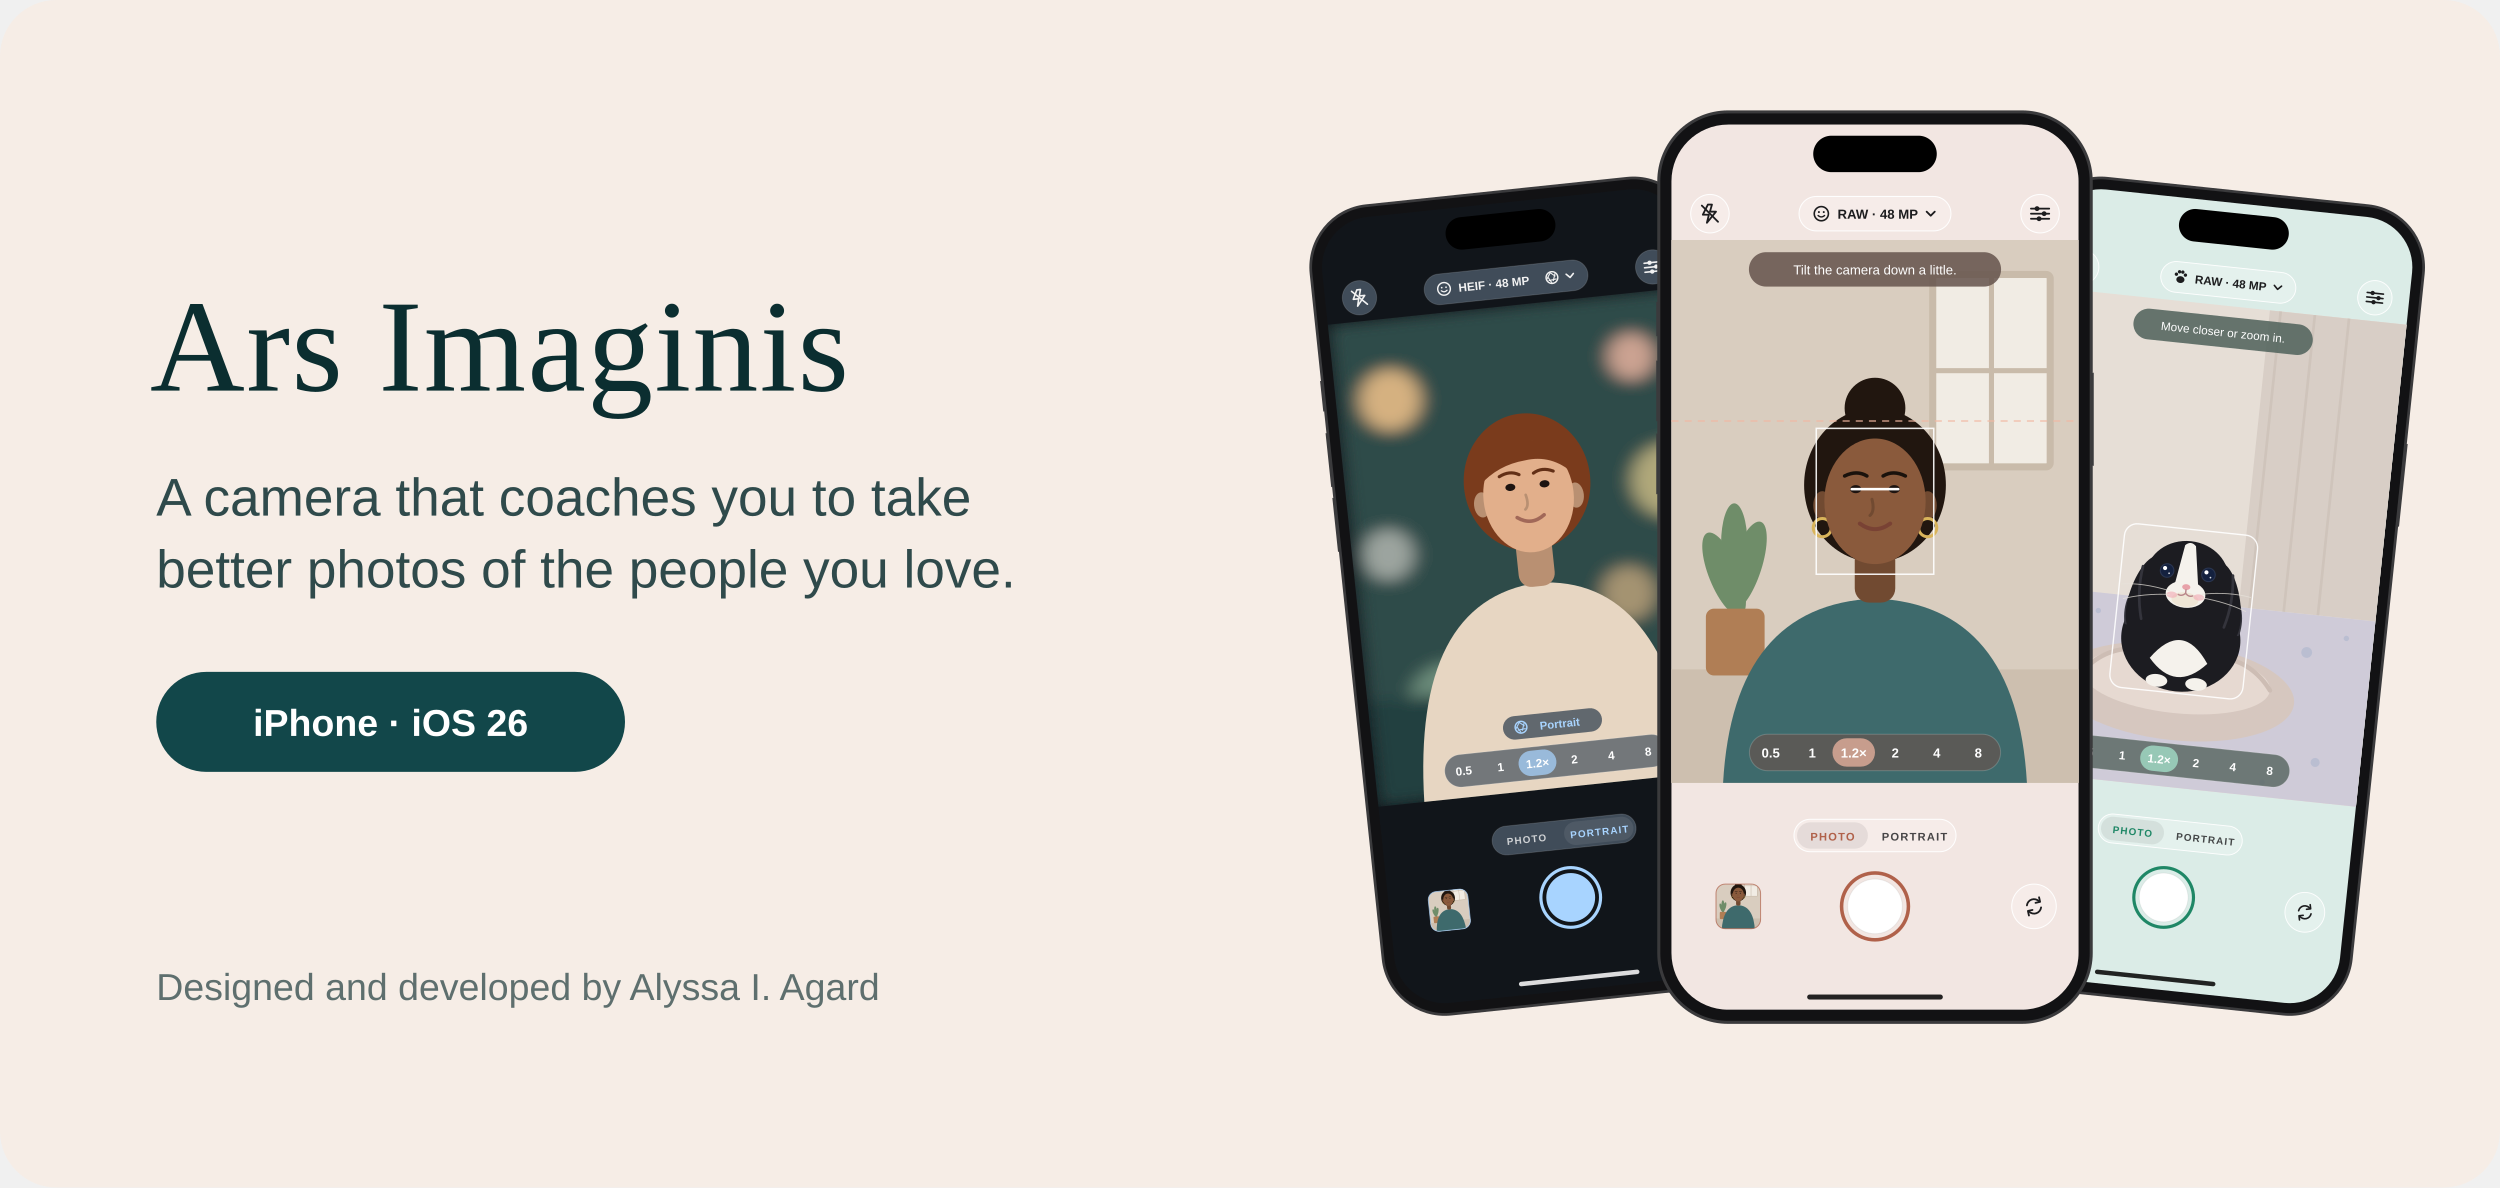
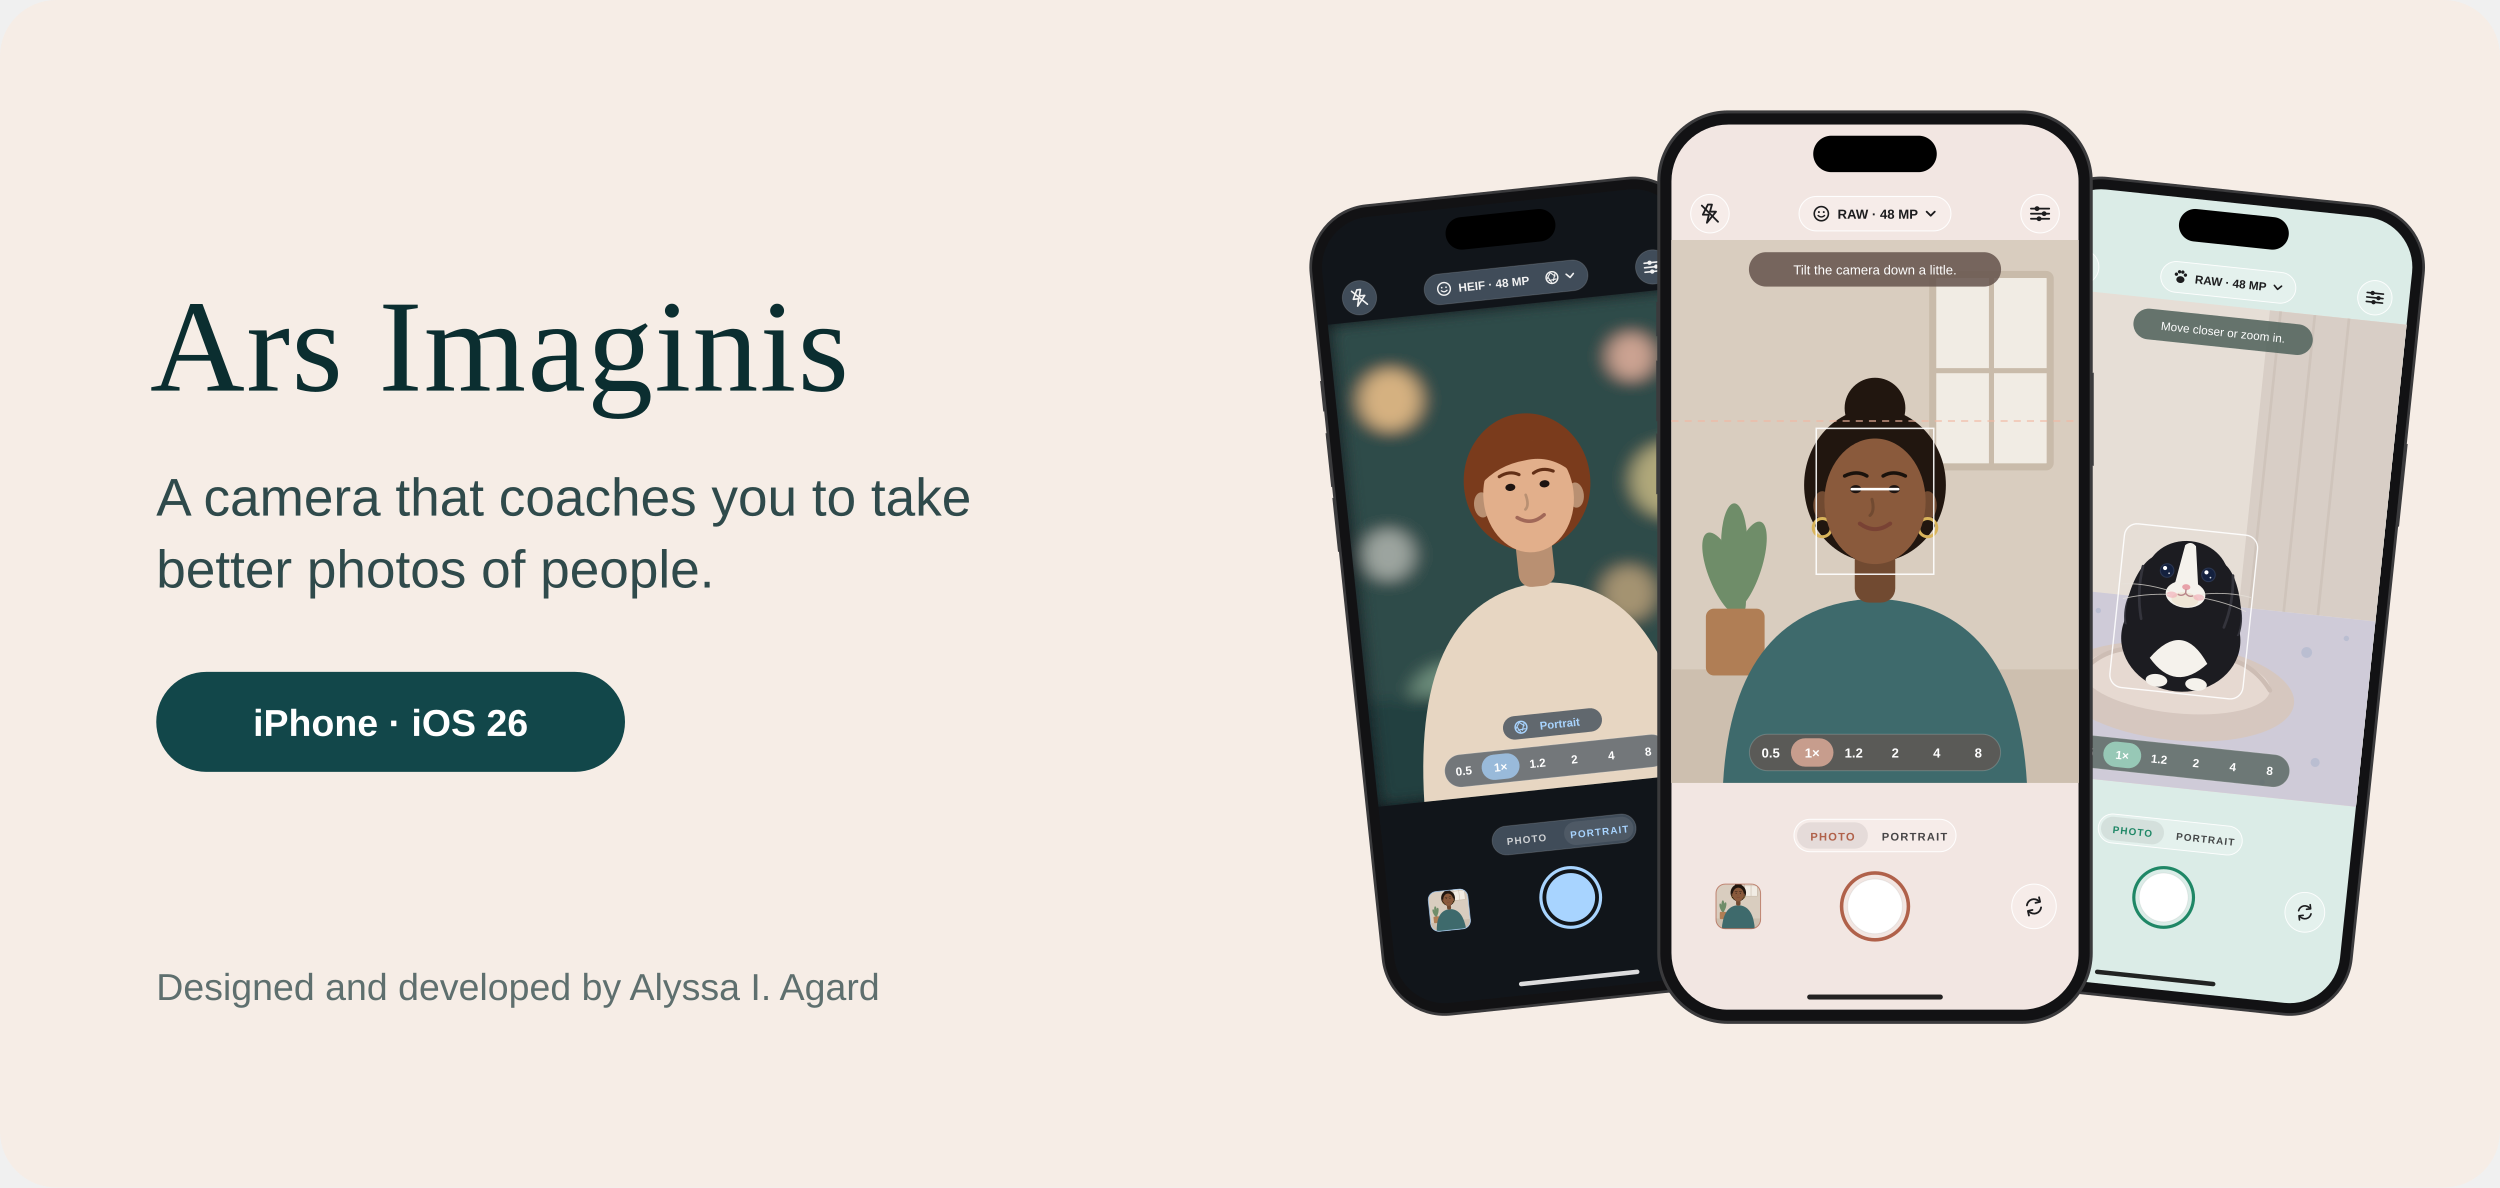
<svg xmlns="http://www.w3.org/2000/svg" viewBox="0 0 1600 760" width="1600" height="760" role="img" aria-label="Ars Imaginis: an iPhone camera that coaches you to take better photos of people. Designed and developed by Alyssa I. Agard.">
  <rect width="1600" height="760" rx="36" fill="#F6EDE6" />
  <text x="96" y="250" font-family="Georgia, 'Times New Roman', serif" font-size="84" letter-spacing="1" word-spacing="5" fill="#0B2E30">Ars Imaginis</text>
  <text x="100" y="330" font-family="-apple-system, 'Helvetica Neue', Arial, sans-serif" font-size="34" fill="#2F4A4B">A camera that coaches you to take</text>
-   <text x="100" y="376" font-family="-apple-system, 'Helvetica Neue', Arial, sans-serif" font-size="34" fill="#2F4A4B">better photos of the people you love.</text>
+   <text x="100" y="376" font-family="-apple-system, 'Helvetica Neue', Arial, sans-serif" font-size="34" fill="#2F4A4B">better photos of people.</text>
  <rect x="100" y="430" width="300" height="64" rx="32" fill="#12474A" />
  <text x="250" y="471" text-anchor="middle" font-family="-apple-system, 'Helvetica Neue', Arial, sans-serif" font-size="24" font-weight="600" fill="#FFFFFF">iPhone · iOS 26</text>
  <text x="100" y="640" font-family="-apple-system, 'Helvetica Neue', Arial, sans-serif" font-size="24" fill="#5E6F6E">Designed and developed by Alyssa I. Agard</text>
  <g transform="translate(860 120) rotate(-6 125 261.5741)">
    <svg x="0" y="0" width="250" height="523.148" viewBox="0 0 432 904" role="presentation">
      <defs>
        <clipPath id="screen1">
          <rect x="15" y="15" width="402" height="874" rx="56" />
        </clipPath>
        <clipPath id="vf1">
          <rect x="0" y="114" width="402" height="536" />
        </clipPath>
        <clipPath id="th1">
          <rect x="44" y="750" width="44" height="44" rx="9" />
        </clipPath>
      </defs>
      <rect x="1" y="1" width="430" height="902" rx="70" fill="#3A3A3C" />
      <rect x="4" y="4" width="424" height="896" rx="67" fill="#121214" />
      <rect x="-1" y="190" width="3" height="34" rx="1.5" fill="#3A3A3C" />
      <rect x="-1" y="248" width="3" height="60" rx="1.5" fill="#3A3A3C" />
      <rect x="-1" y="320" width="3" height="60" rx="1.5" fill="#3A3A3C" />
      <rect x="430" y="260" width="3" height="92" rx="1.5" fill="#3A3A3C" />
      <g clip-path="url(#screen1)">
        <g transform="translate(15 15)">
          <rect width="402" height="874" fill="#11151a" />
          <g clip-path="url(#vf1)">
            <g transform="translate(0 114)">
              <defs>
                <filter id="blur1" x="-20%" y="-20%" width="140%" height="140%">
                  <feGaussianBlur stdDeviation="9" />
                </filter>
              </defs>
              <g filter="url(#blur1)">
                <rect width="402" height="536" fill="#2F4B4A" />
                <circle cx="60" cy="90" r="34" fill="#F2C38A" opacity=".85" />
                <circle cx="330" cy="70" r="26" fill="#F2B8A2" opacity=".8" />
                <circle cx="356" cy="210" r="40" fill="#E7D08F" opacity=".7" />
                <circle cx="40" cy="260" r="28" fill="#F6EDE6" opacity=".55" />
                <circle cx="300" cy="330" r="30" fill="#F2C38A" opacity=".6" />
                <circle cx="90" cy="430" r="44" fill="#86A88F" opacity=".7" />
                <rect x="0" y="420" width="402" height="116" fill="#24403F" />
              </g>
              <ellipse cx="201" cy="196" rx="70" ry="76" fill="#7A3B1C" />
              <path d="M51 536 Q61 314 201 308 Q341 314 351 536 Z" fill="#E7D6C2" />
              <rect x="181" y="256" width="40" height="56" rx="14" fill="#b99072" />
              <ellipse cx="149" cy="216" rx="9" ry="14" fill="#b99072" />
              <ellipse cx="253" cy="216" rx="9" ry="14" fill="#b99072" />
              <ellipse cx="201" cy="212" rx="50" ry="62" fill="#E2AF8B" />
              <path d="M149 194 Q171 138 209 150 Q245 156 253 192 Q231 168 201 172 Q171 174 149 194 Z" fill="#7A3B1C" />
              <path d="M171 187 q12 -6 22 0 M209 187 q10 -6 22 0" stroke="#622f16" stroke-width="3.5" fill="none" stroke-linecap="round" />
              <ellipse cx="182" cy="200" rx="5.5" ry="4" fill="#1D1411" />
              <ellipse cx="220" cy="200" rx="5.5" ry="4" fill="#1D1411" />
              <path d="M198 210 q3 12 -2 16" stroke="#b99072" stroke-width="3" fill="none" stroke-linecap="round" />
              <path d="M186 234 q15 11 30 0" stroke="#a16858" stroke-width="4" fill="none" stroke-linecap="round" />
            </g>
          </g>
          <rect x="146" y="566" width="110" height="26" rx="13" fill="#4a555f" fill-opacity=".85" />
          <g transform="translate(166 579)">
            <circle r="6.5" fill="none" stroke="#A8D4FF" stroke-width="1.6" />
            <path d="M-2 -6 L4 -1 M4 -4.5 L1 4 M5 2 L-4 3 M-0.5 6 L-4.5 -1 M-6 1.5 L-1 -6" stroke="#A8D4FF" stroke-width="1.2" />
          </g>
          <text x="209" y="584" font-family="-apple-system, BlinkMacSystemFont, 'SF Pro Text', 'Helvetica Neue', Arial, sans-serif" font-size="12.5" font-weight="600" fill="#A8D4FF" text-anchor="middle">Portrait</text>
          <rect x="77" y="602" width="248" height="36" rx="18" fill="#525c65" fill-opacity=".78" stroke="rgba(255,255,255,.18)" />
          <text x="98" y="625" font-family="-apple-system, BlinkMacSystemFont, 'SF Pro Text', 'Helvetica Neue', Arial, sans-serif" font-size="13" font-weight="600" fill="#FFFFFF" text-anchor="middle">0.5</text>
-           <text x="139" y="625" font-family="-apple-system, BlinkMacSystemFont, 'SF Pro Text', 'Helvetica Neue', Arial, sans-serif" font-size="13" font-weight="600" fill="#FFFFFF" text-anchor="middle">1</text>
-           <rect x="159" y="606" width="42" height="28" rx="14" fill="#A8D4FF" fill-opacity=".72" />
-           <text x="180" y="625" font-family="-apple-system, BlinkMacSystemFont, 'SF Pro Text', 'Helvetica Neue', Arial, sans-serif" font-size="13" font-weight="600" fill="#FFFFFF" text-anchor="middle">1.2×</text>
+           <rect x="118" y="606" width="42" height="28" rx="14" fill="#A8D4FF" fill-opacity=".72" />
+           <text x="139" y="625" font-family="-apple-system, BlinkMacSystemFont, 'SF Pro Text', 'Helvetica Neue', Arial, sans-serif" font-size="13" font-weight="600" fill="#FFFFFF" text-anchor="middle">1×</text>
+           <text x="180" y="625" font-family="-apple-system, BlinkMacSystemFont, 'SF Pro Text', 'Helvetica Neue', Arial, sans-serif" font-size="13" font-weight="600" fill="#FFFFFF" text-anchor="middle">1.2</text>
          <text x="221" y="625" font-family="-apple-system, BlinkMacSystemFont, 'SF Pro Text', 'Helvetica Neue', Arial, sans-serif" font-size="13" font-weight="600" fill="#FFFFFF" text-anchor="middle">2</text>
          <text x="262" y="625" font-family="-apple-system, BlinkMacSystemFont, 'SF Pro Text', 'Helvetica Neue', Arial, sans-serif" font-size="13" font-weight="600" fill="#FFFFFF" text-anchor="middle">4</text>
          <text x="303" y="625" font-family="-apple-system, BlinkMacSystemFont, 'SF Pro Text', 'Helvetica Neue', Arial, sans-serif" font-size="13" font-weight="600" fill="#FFFFFF" text-anchor="middle">8</text>
          <circle cx="38" cy="88" r="19" fill="#404c59" stroke="rgba(255,255,255,.14)" />
          <g transform="translate(38 88)">
            <path d="M-2 -9 L-7 1 H-1 L-3 9 L6 -2 H0 L2 -9 Z" fill="none" stroke="#F2F2F2" stroke-width="1.8" stroke-linejoin="round" />
            <path d="M-8 -8 L8 8" stroke="#F2F2F2" stroke-width="1.8" stroke-linecap="round" />
          </g>
          <rect x="110" y="71" width="182" height="34" rx="17" fill="#404c59" stroke="rgba(255,255,255,.14)" />
          <g transform="translate(132 88)">
            <circle r="7" fill="none" stroke="#F2F2F2" stroke-width="1.6" />
            <circle cx="-2.4" cy="-1.6" r="1" fill="#F2F2F2" />
            <circle cx="2.4" cy="-1.6" r="1" fill="#F2F2F2" />
            <path d="M-3.2 1.8 Q0 4.6 3.2 1.8" fill="none" stroke="#F2F2F2" stroke-width="1.4" stroke-linecap="round" />
          </g>
          <text x="148" y="93" font-family="-apple-system, BlinkMacSystemFont, 'SF Pro Text', 'Helvetica Neue', Arial, sans-serif" font-size="13" font-weight="600" fill="#F2F2F2" text-anchor="start">HEIF · 48 MP</text>
          <g transform="translate(252 88)">
            <circle r="6.5" fill="none" stroke="#F2F2F2" stroke-width="1.6" />
            <path d="M-2 -6 L4 -1 M4 -4.5 L1 4 M5 2 L-4 3 M-0.5 6 L-4.5 -1 M-6 1.5 L-1 -6" stroke="#F2F2F2" stroke-width="1.2" />
          </g>
          <path d="M268 86 l4 4 l4 -4" fill="none" stroke="#F2F2F2" stroke-width="1.8" stroke-linecap="round" stroke-linejoin="round" />
          <circle cx="364" cy="88" r="19" fill="#404c59" stroke="rgba(255,255,255,.14)" />
          <g transform="translate(364 88)">
            <path d="M-9 -5 H9 M-9 0 H9 M-9 5 H9" stroke="#F2F2F2" stroke-width="1.8" stroke-linecap="round" />
            <circle cx="-3" cy="-5" r="2.4" fill="#F2F2F2" />
            <circle cx="4" cy="0" r="2.4" fill="#F2F2F2" />
            <circle cx="-1" cy="5" r="2.4" fill="#F2F2F2" />
          </g>
          <rect x="121" y="686" width="160" height="32" rx="16" fill="#404c59" stroke="rgba(255,255,255,.14)" />
          <rect x="201" y="689" width="77" height="26" rx="13" fill="#F2F2F2" fill-opacity=".08" />
          <text x="159" y="707" font-family="-apple-system, BlinkMacSystemFont, 'SF Pro Text', 'Helvetica Neue', Arial, sans-serif" font-size="11" font-weight="600" fill="#F2F2F2" text-anchor="middle" letter-spacing="1.2" fill-opacity=".8">PHOTO</text>
          <text x="240" y="707" font-family="-apple-system, BlinkMacSystemFont, 'SF Pro Text', 'Helvetica Neue', Arial, sans-serif" font-size="11" font-weight="600" fill="#A8D4FF" text-anchor="middle" letter-spacing="1.2" fill-opacity="1">PORTRAIT</text>
          <circle cx="201" cy="733" r="4" fill="#A8D4FF" opacity="0" />
          <circle cx="201" cy="772" r="33" fill="none" stroke="#A8D4FF" stroke-width="3.5" />
          <circle cx="201" cy="772" r="27" fill="#A8D4FF" />
          <g clip-path="url(#th1)">
            <g transform="translate(44 750) scale(0.1095)">
              <g transform="translate(0 -114)">
                <rect width="402" height="536" fill="#D9CDBF" />
                <rect x="258" y="34" width="116" height="190" rx="4" fill="#F1ECE4" stroke="#C9BBAA" stroke-width="7" />
                <path d="M316 34V224M258 129H374" stroke="#C9BBAA" stroke-width="5" />
                <rect x="0" y="424" width="402" height="112" fill="#CDBFAF" />
                <g fill="#6F8D69">
                  <ellipse cx="52" cy="330" rx="15" ry="44" transform="rotate(-22 52 330)" />
                  <ellipse cx="74" cy="322" rx="15" ry="46" transform="rotate(18 74 322)" />
                  <ellipse cx="62" cy="300" rx="13" ry="40" />
                </g>
                <rect x="34" y="364" width="58" height="66" rx="8" fill="#B07E55" />
                <ellipse cx="201" cy="192" rx="70" ry="76" fill="#21160F" />
                <circle cx="201" cy="116" r="30" fill="#21160F" />
                <path d="M51 536 Q61 310 201 304 Q341 310 351 536 Z" fill="#3E6A6C" />
                <rect x="181" y="252" width="40" height="56" rx="14" fill="#714a31" />
                <ellipse cx="149" cy="212" rx="9" ry="14" fill="#714a31" />
                <ellipse cx="253" cy="212" rx="9" ry="14" fill="#714a31" />
                <circle cx="149" cy="234" r="9" fill="none" stroke="#D9B45A" stroke-width="3" />
                <circle cx="253" cy="234" r="9" fill="none" stroke="#D9B45A" stroke-width="3" />
                <ellipse cx="201" cy="208" rx="50" ry="62" fill="#8A5A3C" />
                <path d="M171 183 q12 -6 22 0 M209 183 q10 -6 22 0" stroke="#1a120c" stroke-width="3.5" fill="none" stroke-linecap="round" />
                <ellipse cx="182" cy="196" rx="5.5" ry="4" fill="#1D1411" />
                <ellipse cx="220" cy="196" rx="5.5" ry="4" fill="#1D1411" />
                <path d="M198 206 q3 12 -2 16" stroke="#714a31" stroke-width="3" fill="none" stroke-linecap="round" />
                <path d="M186 230 q15 11 30 0" stroke="#794234" stroke-width="4" fill="none" stroke-linecap="round" />
              </g>
            </g>
          </g>
          <rect x="44" y="750" width="44" height="44" rx="9" fill="none" stroke="#A8D4FF" stroke-opacity=".7" />
          <circle cx="358" cy="772" r="22" fill="#404c59" stroke="rgba(255,255,255,.14)" />
          <g transform="translate(358 772)">
            <path d="M-7 -1 A7 7 0 0 1 5 -5" fill="none" stroke="#F2F2F2" stroke-width="1.8" stroke-linecap="round" />
            <path d="M5 -9 L6 -4.5 L1.5 -3.5" fill="none" stroke="#F2F2F2" stroke-width="1.8" stroke-linecap="round" stroke-linejoin="round" />
            <path d="M7 1 A7 7 0 0 1 -5 5" fill="none" stroke="#F2F2F2" stroke-width="1.8" stroke-linecap="round" />
            <path d="M-5 9 L-6 4.5 L-1.5 3.5" fill="none" stroke="#F2F2F2" stroke-width="1.8" stroke-linecap="round" stroke-linejoin="round" />
          </g>
          <rect x="140" y="11" width="122" height="36" rx="18" fill="#000000" />
          <rect x="134" y="859" width="134" height="5" rx="2.5" fill="#FFFFFF" fill-opacity=".85" />
        </g>
      </g>
    </svg>
  </g>
  <g transform="translate(1280 120) rotate(6 125 261.5741)">
    <svg x="0" y="0" width="250" height="523.148" viewBox="0 0 432 904" role="presentation">
      <defs>
        <clipPath id="screen3">
          <rect x="15" y="15" width="402" height="874" rx="56" />
        </clipPath>
        <clipPath id="vf3">
          <rect x="0" y="114" width="402" height="536" />
        </clipPath>
        <clipPath id="th3">
          <rect x="44" y="750" width="44" height="44" rx="9" />
        </clipPath>
      </defs>
      <rect x="1" y="1" width="430" height="902" rx="70" fill="#3A3A3C" />
      <rect x="4" y="4" width="424" height="896" rx="67" fill="#121214" />
      <rect x="-1" y="190" width="3" height="34" rx="1.5" fill="#3A3A3C" />
      <rect x="-1" y="248" width="3" height="60" rx="1.5" fill="#3A3A3C" />
      <rect x="-1" y="320" width="3" height="60" rx="1.5" fill="#3A3A3C" />
      <rect x="430" y="260" width="3" height="92" rx="1.5" fill="#3A3A3C" />
      <g clip-path="url(#screen3)">
        <g transform="translate(15 15)">
          <rect width="402" height="874" fill="#dbece7" />
          <g clip-path="url(#vf3)">
            <g transform="translate(0 114)">
              <rect width="402" height="536" fill="#E6DED6" />
              <rect x="250" y="0" width="152" height="330" fill="#D8CEC6" />
              <path d="M262 0V330M300 0V330M338 0V330" stroke="#CFC4BB" stroke-width="3" />
              <rect x="0" y="330" width="402" height="206" fill="#CFCBD8" />
              <g fill="#A9B3CC" opacity=".55">
                <circle cx="40" cy="360" r="5" />
                <circle cx="96" cy="350" r="3" />
                <circle cx="330" cy="372" r="6" />
                <circle cx="372" cy="352" r="3" />
                <circle cx="60" cy="500" r="6" />
                <circle cx="352" cy="492" r="5" />
                <circle cx="296" cy="520" r="3" />
              </g>
              <ellipse cx="190" cy="430" rx="132" ry="54" fill="#D6C7BF" />
              <ellipse cx="190" cy="418" rx="104" ry="36" fill="#E6D9D1" />
              <path d="M86 418 q20 -26 50 -30 M294 418 q-20 -26 -50 -30" stroke="#CDBDB4" stroke-width="5" fill="none" stroke-linecap="round" />
              <ellipse cx="190" cy="372" rx="66" ry="58" fill="#1C1C21" />
              <path d="M128 360 q-6 -30 16 -50 M252 360 q6 -30 -16 -50" stroke="#34343C" stroke-width="4" fill="none" stroke-linecap="round" />
              <path d="M158 396 Q190 350 222 396 Q206 414 190 414 Q174 414 158 396 Z" fill="#F5F2EC" />
              <ellipse cx="168" cy="420" rx="12" ry="7" fill="#F5F2EC" />
              <ellipse cx="212" cy="420" rx="12" ry="7" fill="#F5F2EC" />
              <ellipse cx="190" cy="304" rx="46" ry="41" fill="#1C1C21" />
              <ellipse cx="146" cy="326" rx="17" ry="44" fill="#1C1C21" transform="rotate(14 146 326)" />
              <ellipse cx="234" cy="326" rx="17" ry="44" fill="#1C1C21" transform="rotate(-14 234 326)" />
              <path d="M140 296 q-4 30 4 58 M240 296 q4 30 -4 58" stroke="#34343C" stroke-width="3" fill="none" stroke-linecap="round" />
              <path d="M184 268 Q190 262 196 268 L203 312 Q190 322 177 312 Z" fill="#F5F2EC" />
              <ellipse cx="190" cy="322" rx="22" ry="15" fill="#F5F2EC" />
              <ellipse cx="190" cy="328" rx="15" ry="8" fill="#EFE6D6" />
              <ellipse cx="175" cy="324" rx="6" ry="3.5" fill="#F2A9B4" opacity=".6" />
              <ellipse cx="205" cy="324" rx="6" ry="3.5" fill="#F2A9B4" opacity=".6" />
              <ellipse cx="190" cy="314" rx="4.5" ry="3.2" fill="#E8A2A9" />
              <path d="M190 317 v4 m0 0 q-4 4 -8 2 m8 -2 q4 4 8 2" stroke="#B9868A" stroke-width="1.6" fill="none" stroke-linecap="round" />
              <circle cx="167" cy="298" r="7.5" fill="#14213F" stroke="#2A3550" stroke-width="1.2" />
              <circle cx="213" cy="298" r="7.5" fill="#14213F" stroke="#2A3550" stroke-width="1.2" />
              <circle cx="164.5" cy="295.5" r="2.3" fill="#FFFFFF" />
              <circle cx="210.5" cy="295.5" r="2.3" fill="#FFFFFF" />
              <circle cx="169.5" cy="300.8" r="1" fill="#FFFFFF" opacity=".85" />
              <circle cx="215.5" cy="300.8" r="1" fill="#FFFFFF" opacity=".85" />
              <g stroke="#E6E2DA" stroke-width="1" stroke-linecap="round" opacity=".75" fill="none">
                <path d="M172 320 q-30 -6 -54 -2" />
                <path d="M172 324 q-28 2 -50 10" />
                <path d="M208 320 q30 -6 54 -2" />
                <path d="M208 324 q28 2 50 10" />
              </g>
              <rect x="116" y="250" width="148" height="182" rx="14" fill="none" stroke="#FFFFFF" stroke-opacity=".9" stroke-width="1.5" />
              <rect x="101.35" y="12" width="199.3" height="34" rx="17" fill="#50635c" fill-opacity=".86" />
              <text x="201" y="34" font-family="-apple-system, BlinkMacSystemFont, 'SF Pro Text', 'Helvetica Neue', Arial, sans-serif" font-size="13" font-weight="500" fill="#FFFFFF" text-anchor="middle">Move closer or zoom in.</text>
            </g>
          </g>
          <rect x="77" y="602" width="248" height="36" rx="18" fill="#52605b" fill-opacity=".78" stroke="rgba(255,255,255,.18)" />
          <text x="98" y="625" font-family="-apple-system, BlinkMacSystemFont, 'SF Pro Text', 'Helvetica Neue', Arial, sans-serif" font-size="13" font-weight="600" fill="#FFFFFF" text-anchor="middle">0.5</text>
-           <text x="139" y="625" font-family="-apple-system, BlinkMacSystemFont, 'SF Pro Text', 'Helvetica Neue', Arial, sans-serif" font-size="13" font-weight="600" fill="#FFFFFF" text-anchor="middle">1</text>
-           <rect x="159" y="606" width="42" height="28" rx="14" fill="#A8E8CF" fill-opacity=".72" />
-           <text x="180" y="625" font-family="-apple-system, BlinkMacSystemFont, 'SF Pro Text', 'Helvetica Neue', Arial, sans-serif" font-size="13" font-weight="600" fill="#FFFFFF" text-anchor="middle">1.2×</text>
+           <rect x="118" y="606" width="42" height="28" rx="14" fill="#A8E8CF" fill-opacity=".72" />
+           <text x="139" y="625" font-family="-apple-system, BlinkMacSystemFont, 'SF Pro Text', 'Helvetica Neue', Arial, sans-serif" font-size="13" font-weight="600" fill="#FFFFFF" text-anchor="middle">1×</text>
+           <text x="180" y="625" font-family="-apple-system, BlinkMacSystemFont, 'SF Pro Text', 'Helvetica Neue', Arial, sans-serif" font-size="13" font-weight="600" fill="#FFFFFF" text-anchor="middle">1.2</text>
          <text x="221" y="625" font-family="-apple-system, BlinkMacSystemFont, 'SF Pro Text', 'Helvetica Neue', Arial, sans-serif" font-size="13" font-weight="600" fill="#FFFFFF" text-anchor="middle">2</text>
          <text x="262" y="625" font-family="-apple-system, BlinkMacSystemFont, 'SF Pro Text', 'Helvetica Neue', Arial, sans-serif" font-size="13" font-weight="600" fill="#FFFFFF" text-anchor="middle">4</text>
          <text x="303" y="625" font-family="-apple-system, BlinkMacSystemFont, 'SF Pro Text', 'Helvetica Neue', Arial, sans-serif" font-size="13" font-weight="600" fill="#FFFFFF" text-anchor="middle">8</text>
          <circle cx="38" cy="88" r="19" fill="#e4f1ed" stroke="rgba(255,255,255,.95)" />
          <g transform="translate(38 88)">
            <path d="M-2 -9 L-7 1 H-1 L-3 9 L6 -2 H0 L2 -9 Z" fill="none" stroke="#1C1C1E" stroke-width="1.8" stroke-linejoin="round" />
            <path d="M-8 -8 L8 8" stroke="#1C1C1E" stroke-width="1.8" stroke-linecap="round" />
          </g>
          <rect x="126" y="71" width="150" height="34" rx="17" fill="#e4f1ed" stroke="rgba(255,255,255,.95)" />
          <g transform="translate(148 88)">
            <ellipse cy="2.5" rx="4.5" ry="3.8" fill="#1C1C1E" />
            <circle cx="-5" cy="-3" r="1.9" fill="#1C1C1E" />
            <circle cx="-1.8" cy="-6" r="1.9" fill="#1C1C1E" />
            <circle cx="1.8" cy="-6" r="1.9" fill="#1C1C1E" />
            <circle cx="5" cy="-3" r="1.9" fill="#1C1C1E" />
          </g>
          <text x="164" y="93" font-family="-apple-system, BlinkMacSystemFont, 'SF Pro Text', 'Helvetica Neue', Arial, sans-serif" font-size="13" font-weight="600" fill="#1C1C1E" text-anchor="start">RAW · 48 MP</text>
          <path d="M252 86 l4 4 l4 -4" fill="none" stroke="#1C1C1E" stroke-width="1.8" stroke-linecap="round" stroke-linejoin="round" />
          <circle cx="364" cy="88" r="19" fill="#e4f1ed" stroke="rgba(255,255,255,.95)" />
          <g transform="translate(364 88)">
            <path d="M-9 -5 H9 M-9 0 H9 M-9 5 H9" stroke="#1C1C1E" stroke-width="1.8" stroke-linecap="round" />
            <circle cx="-3" cy="-5" r="2.4" fill="#1C1C1E" />
            <circle cx="4" cy="0" r="2.4" fill="#1C1C1E" />
            <circle cx="-1" cy="5" r="2.4" fill="#1C1C1E" />
          </g>
          <rect x="121" y="686" width="160" height="32" rx="16" fill="#e4f1ed" stroke="rgba(255,255,255,.95)" />
          <rect x="124" y="689" width="70" height="26" rx="13" fill="#1C1C1E" fill-opacity=".08" />
          <text x="159" y="707" font-family="-apple-system, BlinkMacSystemFont, 'SF Pro Text', 'Helvetica Neue', Arial, sans-serif" font-size="11" font-weight="600" fill="#1F8766" text-anchor="middle" letter-spacing="1.2" fill-opacity="1">PHOTO</text>
          <text x="240" y="707" font-family="-apple-system, BlinkMacSystemFont, 'SF Pro Text', 'Helvetica Neue', Arial, sans-serif" font-size="11" font-weight="600" fill="#1C1C1E" text-anchor="middle" letter-spacing="1.2" fill-opacity=".8">PORTRAIT</text>
          <circle cx="201" cy="733" r="4" fill="#1F8766" opacity="0" />
          <circle cx="201" cy="772" r="33" fill="none" stroke="#1F8766" stroke-width="3.5" />
          <circle cx="201" cy="772" r="27" fill="#FFFFFF" stroke="rgba(0,0,0,.06)" />
          <g clip-path="url(#th3)">
            <g transform="translate(44 750) scale(0.1095)">
              <g transform="translate(0 -114)">
                <rect width="402" height="536" fill="#E6DED6" />
                <rect x="250" y="0" width="152" height="330" fill="#D8CEC6" />
                <path d="M262 0V330M300 0V330M338 0V330" stroke="#CFC4BB" stroke-width="3" />
                <rect x="0" y="330" width="402" height="206" fill="#CFCBD8" />
                <g fill="#A9B3CC" opacity=".55">
                  <circle cx="40" cy="360" r="5" />
                  <circle cx="96" cy="350" r="3" />
                  <circle cx="330" cy="372" r="6" />
                  <circle cx="372" cy="352" r="3" />
                  <circle cx="60" cy="500" r="6" />
                  <circle cx="352" cy="492" r="5" />
                  <circle cx="296" cy="520" r="3" />
                </g>
                <ellipse cx="190" cy="430" rx="132" ry="54" fill="#D6C7BF" />
                <ellipse cx="190" cy="418" rx="104" ry="36" fill="#E6D9D1" />
                <path d="M86 418 q20 -26 50 -30 M294 418 q-20 -26 -50 -30" stroke="#CDBDB4" stroke-width="5" fill="none" stroke-linecap="round" />
                <ellipse cx="190" cy="372" rx="66" ry="58" fill="#1C1C21" />
                <path d="M128 360 q-6 -30 16 -50 M252 360 q6 -30 -16 -50" stroke="#34343C" stroke-width="4" fill="none" stroke-linecap="round" />
                <path d="M158 396 Q190 350 222 396 Q206 414 190 414 Q174 414 158 396 Z" fill="#F5F2EC" />
                <ellipse cx="168" cy="420" rx="12" ry="7" fill="#F5F2EC" />
                <ellipse cx="212" cy="420" rx="12" ry="7" fill="#F5F2EC" />
                <ellipse cx="190" cy="304" rx="46" ry="41" fill="#1C1C21" />
                <ellipse cx="146" cy="326" rx="17" ry="44" fill="#1C1C21" transform="rotate(14 146 326)" />
                <ellipse cx="234" cy="326" rx="17" ry="44" fill="#1C1C21" transform="rotate(-14 234 326)" />
                <path d="M140 296 q-4 30 4 58 M240 296 q4 30 -4 58" stroke="#34343C" stroke-width="3" fill="none" stroke-linecap="round" />
                <path d="M184 268 Q190 262 196 268 L203 312 Q190 322 177 312 Z" fill="#F5F2EC" />
                <ellipse cx="190" cy="322" rx="22" ry="15" fill="#F5F2EC" />
                <ellipse cx="190" cy="328" rx="15" ry="8" fill="#EFE6D6" />
                <ellipse cx="175" cy="324" rx="6" ry="3.5" fill="#F2A9B4" opacity=".6" />
                <ellipse cx="205" cy="324" rx="6" ry="3.5" fill="#F2A9B4" opacity=".6" />
                <ellipse cx="190" cy="314" rx="4.5" ry="3.2" fill="#E8A2A9" />
                <path d="M190 317 v4 m0 0 q-4 4 -8 2 m8 -2 q4 4 8 2" stroke="#B9868A" stroke-width="1.6" fill="none" stroke-linecap="round" />
                <circle cx="167" cy="298" r="7.5" fill="#14213F" stroke="#2A3550" stroke-width="1.2" />
                <circle cx="213" cy="298" r="7.5" fill="#14213F" stroke="#2A3550" stroke-width="1.2" />
                <circle cx="164.5" cy="295.5" r="2.3" fill="#FFFFFF" />
                <circle cx="210.5" cy="295.5" r="2.3" fill="#FFFFFF" />
                <circle cx="169.5" cy="300.8" r="1" fill="#FFFFFF" opacity=".85" />
                <circle cx="215.5" cy="300.8" r="1" fill="#FFFFFF" opacity=".85" />
                <g stroke="#E6E2DA" stroke-width="1" stroke-linecap="round" opacity=".75" fill="none">
                  <path d="M172 320 q-30 -6 -54 -2" />
                  <path d="M172 324 q-28 2 -50 10" />
                  <path d="M208 320 q30 -6 54 -2" />
                  <path d="M208 324 q28 2 50 10" />
                </g>
                <rect x="116" y="250" width="148" height="182" rx="14" fill="none" stroke="#FFFFFF" stroke-opacity=".9" stroke-width="1.5" />
              </g>
            </g>
          </g>
          <rect x="44" y="750" width="44" height="44" rx="9" fill="none" stroke="#1F8766" stroke-opacity=".7" />
          <circle cx="358" cy="772" r="22" fill="#e4f1ed" stroke="rgba(255,255,255,.95)" />
          <g transform="translate(358 772)">
            <path d="M-7 -1 A7 7 0 0 1 5 -5" fill="none" stroke="#1C1C1E" stroke-width="1.8" stroke-linecap="round" />
            <path d="M5 -9 L6 -4.5 L1.5 -3.5" fill="none" stroke="#1C1C1E" stroke-width="1.8" stroke-linecap="round" stroke-linejoin="round" />
            <path d="M7 1 A7 7 0 0 1 -5 5" fill="none" stroke="#1C1C1E" stroke-width="1.8" stroke-linecap="round" />
            <path d="M-5 9 L-6 4.5 L-1.5 3.5" fill="none" stroke="#1C1C1E" stroke-width="1.8" stroke-linecap="round" stroke-linejoin="round" />
          </g>
          <rect x="140" y="11" width="122" height="36" rx="18" fill="#000000" />
          <rect x="134" y="859" width="134" height="5" rx="2.5" fill="#000000" fill-opacity=".85" />
        </g>
      </g>
    </svg>
  </g>
  <g transform="translate(1060 70) rotate(0 140 292.963)">
    <svg x="0" y="0" width="280" height="585.926" viewBox="0 0 432 904" role="presentation">
      <defs>
        <clipPath id="screen2">
          <rect x="15" y="15" width="402" height="874" rx="56" />
        </clipPath>
        <clipPath id="vf2">
          <rect x="0" y="114" width="402" height="536" />
        </clipPath>
        <clipPath id="th2">
          <rect x="44" y="750" width="44" height="44" rx="9" />
        </clipPath>
      </defs>
      <rect x="1" y="1" width="430" height="902" rx="70" fill="#3A3A3C" />
      <rect x="4" y="4" width="424" height="896" rx="67" fill="#121214" />
      <rect x="-1" y="190" width="3" height="34" rx="1.5" fill="#3A3A3C" />
      <rect x="-1" y="248" width="3" height="60" rx="1.5" fill="#3A3A3C" />
      <rect x="-1" y="320" width="3" height="60" rx="1.5" fill="#3A3A3C" />
      <rect x="430" y="260" width="3" height="92" rx="1.5" fill="#3A3A3C" />
      <g clip-path="url(#screen2)">
        <g transform="translate(15 15)">
          <rect width="402" height="874" fill="#f2e6e2" />
          <g clip-path="url(#vf2)">
            <g transform="translate(0 114)">
              <rect width="402" height="536" fill="#D9CDBF" />
              <rect x="258" y="34" width="116" height="190" rx="4" fill="#F1ECE4" stroke="#C9BBAA" stroke-width="7" />
              <path d="M316 34V224M258 129H374" stroke="#C9BBAA" stroke-width="5" />
              <rect x="0" y="424" width="402" height="112" fill="#CDBFAF" />
              <g fill="#6F8D69">
                <ellipse cx="52" cy="330" rx="15" ry="44" transform="rotate(-22 52 330)" />
                <ellipse cx="74" cy="322" rx="15" ry="46" transform="rotate(18 74 322)" />
                <ellipse cx="62" cy="300" rx="13" ry="40" />
              </g>
              <rect x="34" y="364" width="58" height="66" rx="8" fill="#B07E55" />
              <ellipse cx="201" cy="242" rx="70" ry="76" fill="#21160F" />
              <circle cx="201" cy="166" r="30" fill="#21160F" />
              <path d="M51 536 Q61 360 201 354 Q341 360 351 536 Z" fill="#3E6A6C" />
              <rect x="181" y="302" width="40" height="56" rx="14" fill="#714a31" />
              <ellipse cx="149" cy="262" rx="9" ry="14" fill="#714a31" />
              <ellipse cx="253" cy="262" rx="9" ry="14" fill="#714a31" />
              <circle cx="149" cy="284" r="9" fill="none" stroke="#D9B45A" stroke-width="3" />
              <circle cx="253" cy="284" r="9" fill="none" stroke="#D9B45A" stroke-width="3" />
              <ellipse cx="201" cy="258" rx="50" ry="62" fill="#8A5A3C" />
              <path d="M171 233 q12 -6 22 0 M209 233 q10 -6 22 0" stroke="#1a120c" stroke-width="3.5" fill="none" stroke-linecap="round" />
              <ellipse cx="182" cy="246" rx="5.5" ry="4" fill="#1D1411" />
              <ellipse cx="220" cy="246" rx="5.5" ry="4" fill="#1D1411" />
              <path d="M198 256 q3 12 -2 16" stroke="#714a31" stroke-width="3" fill="none" stroke-linecap="round" />
              <path d="M186 280 q15 11 30 0" stroke="#794234" stroke-width="4" fill="none" stroke-linecap="round" />
              <rect x="143" y="186" width="116" height="144" fill="none" stroke="#FFFFFF" stroke-opacity=".9" stroke-width="1.5" />
              <line x1="178" y1="246" x2="224" y2="246" stroke="#FFFFFF" stroke-width="2.5" stroke-linecap="round" />
              <line x1="0" y1="178.7" x2="402" y2="178.7" stroke="#F2B8A3" stroke-opacity=".8" stroke-width="1.5" stroke-dasharray="7 6" />
              <rect x="76.5" y="12" width="249" height="34" rx="17" fill="#66554e" fill-opacity=".86" />
              <text x="201" y="34" font-family="-apple-system, BlinkMacSystemFont, 'SF Pro Text', 'Helvetica Neue', Arial, sans-serif" font-size="13" font-weight="500" fill="#FFFFFF" text-anchor="middle">Tilt the camera down a little.</text>
            </g>
          </g>
          <rect x="77" y="602" width="248" height="36" rx="18" fill="#625651" fill-opacity=".78" stroke="rgba(255,255,255,.18)" />
          <text x="98" y="625" font-family="-apple-system, BlinkMacSystemFont, 'SF Pro Text', 'Helvetica Neue', Arial, sans-serif" font-size="13" font-weight="600" fill="#FFFFFF" text-anchor="middle">0.5</text>
-           <text x="139" y="625" font-family="-apple-system, BlinkMacSystemFont, 'SF Pro Text', 'Helvetica Neue', Arial, sans-serif" font-size="13" font-weight="600" fill="#FFFFFF" text-anchor="middle">1</text>
-           <rect x="159" y="606" width="42" height="28" rx="14" fill="#F2B8A3" fill-opacity=".72" />
-           <text x="180" y="625" font-family="-apple-system, BlinkMacSystemFont, 'SF Pro Text', 'Helvetica Neue', Arial, sans-serif" font-size="13" font-weight="600" fill="#FFFFFF" text-anchor="middle">1.2×</text>
+           <rect x="118" y="606" width="42" height="28" rx="14" fill="#F2B8A3" fill-opacity=".72" />
+           <text x="139" y="625" font-family="-apple-system, BlinkMacSystemFont, 'SF Pro Text', 'Helvetica Neue', Arial, sans-serif" font-size="13" font-weight="600" fill="#FFFFFF" text-anchor="middle">1×</text>
+           <text x="180" y="625" font-family="-apple-system, BlinkMacSystemFont, 'SF Pro Text', 'Helvetica Neue', Arial, sans-serif" font-size="13" font-weight="600" fill="#FFFFFF" text-anchor="middle">1.2</text>
          <text x="221" y="625" font-family="-apple-system, BlinkMacSystemFont, 'SF Pro Text', 'Helvetica Neue', Arial, sans-serif" font-size="13" font-weight="600" fill="#FFFFFF" text-anchor="middle">2</text>
          <text x="262" y="625" font-family="-apple-system, BlinkMacSystemFont, 'SF Pro Text', 'Helvetica Neue', Arial, sans-serif" font-size="13" font-weight="600" fill="#FFFFFF" text-anchor="middle">4</text>
          <text x="303" y="625" font-family="-apple-system, BlinkMacSystemFont, 'SF Pro Text', 'Helvetica Neue', Arial, sans-serif" font-size="13" font-weight="600" fill="#FFFFFF" text-anchor="middle">8</text>
          <circle cx="38" cy="88" r="19" fill="#f6ece9" stroke="rgba(255,255,255,.95)" />
          <g transform="translate(38 88)">
            <path d="M-2 -9 L-7 1 H-1 L-3 9 L6 -2 H0 L2 -9 Z" fill="none" stroke="#1C1C1E" stroke-width="1.8" stroke-linejoin="round" />
            <path d="M-8 -8 L8 8" stroke="#1C1C1E" stroke-width="1.8" stroke-linecap="round" />
          </g>
          <rect x="126" y="71" width="150" height="34" rx="17" fill="#f6ece9" stroke="rgba(255,255,255,.95)" />
          <g transform="translate(148 88)">
            <circle r="7" fill="none" stroke="#1C1C1E" stroke-width="1.6" />
            <circle cx="-2.4" cy="-1.6" r="1" fill="#1C1C1E" />
            <circle cx="2.4" cy="-1.6" r="1" fill="#1C1C1E" />
            <path d="M-3.2 1.8 Q0 4.6 3.2 1.8" fill="none" stroke="#1C1C1E" stroke-width="1.4" stroke-linecap="round" />
          </g>
          <text x="164" y="93" font-family="-apple-system, BlinkMacSystemFont, 'SF Pro Text', 'Helvetica Neue', Arial, sans-serif" font-size="13" font-weight="600" fill="#1C1C1E" text-anchor="start">RAW · 48 MP</text>
          <path d="M252 86 l4 4 l4 -4" fill="none" stroke="#1C1C1E" stroke-width="1.8" stroke-linecap="round" stroke-linejoin="round" />
          <circle cx="364" cy="88" r="19" fill="#f6ece9" stroke="rgba(255,255,255,.95)" />
          <g transform="translate(364 88)">
            <path d="M-9 -5 H9 M-9 0 H9 M-9 5 H9" stroke="#1C1C1E" stroke-width="1.8" stroke-linecap="round" />
            <circle cx="-3" cy="-5" r="2.4" fill="#1C1C1E" />
            <circle cx="4" cy="0" r="2.4" fill="#1C1C1E" />
            <circle cx="-1" cy="5" r="2.4" fill="#1C1C1E" />
          </g>
          <rect x="121" y="686" width="160" height="32" rx="16" fill="#f6ece9" stroke="rgba(255,255,255,.95)" />
          <rect x="124" y="689" width="70" height="26" rx="13" fill="#1C1C1E" fill-opacity=".08" />
          <text x="159" y="707" font-family="-apple-system, BlinkMacSystemFont, 'SF Pro Text', 'Helvetica Neue', Arial, sans-serif" font-size="11" font-weight="600" fill="#B0614A" text-anchor="middle" letter-spacing="1.2" fill-opacity="1">PHOTO</text>
          <text x="240" y="707" font-family="-apple-system, BlinkMacSystemFont, 'SF Pro Text', 'Helvetica Neue', Arial, sans-serif" font-size="11" font-weight="600" fill="#1C1C1E" text-anchor="middle" letter-spacing="1.2" fill-opacity=".8">PORTRAIT</text>
          <circle cx="201" cy="733" r="4" fill="#B0614A" opacity="0" />
          <circle cx="201" cy="772" r="33" fill="none" stroke="#B0614A" stroke-width="3.5" />
          <circle cx="201" cy="772" r="27" fill="#FFFFFF" stroke="rgba(0,0,0,.06)" />
          <g clip-path="url(#th2)">
            <g transform="translate(44 750) scale(0.1095)">
              <g transform="translate(0 -114)">
                <rect width="402" height="536" fill="#D9CDBF" />
                <rect x="258" y="34" width="116" height="190" rx="4" fill="#F1ECE4" stroke="#C9BBAA" stroke-width="7" />
                <path d="M316 34V224M258 129H374" stroke="#C9BBAA" stroke-width="5" />
                <rect x="0" y="424" width="402" height="112" fill="#CDBFAF" />
                <g fill="#6F8D69">
                  <ellipse cx="52" cy="330" rx="15" ry="44" transform="rotate(-22 52 330)" />
                  <ellipse cx="74" cy="322" rx="15" ry="46" transform="rotate(18 74 322)" />
                  <ellipse cx="62" cy="300" rx="13" ry="40" />
                </g>
                <rect x="34" y="364" width="58" height="66" rx="8" fill="#B07E55" />
                <ellipse cx="201" cy="192" rx="70" ry="76" fill="#21160F" />
                <circle cx="201" cy="116" r="30" fill="#21160F" />
                <path d="M51 536 Q61 310 201 304 Q341 310 351 536 Z" fill="#3E6A6C" />
                <rect x="181" y="252" width="40" height="56" rx="14" fill="#714a31" />
                <ellipse cx="149" cy="212" rx="9" ry="14" fill="#714a31" />
                <ellipse cx="253" cy="212" rx="9" ry="14" fill="#714a31" />
                <circle cx="149" cy="234" r="9" fill="none" stroke="#D9B45A" stroke-width="3" />
                <circle cx="253" cy="234" r="9" fill="none" stroke="#D9B45A" stroke-width="3" />
                <ellipse cx="201" cy="208" rx="50" ry="62" fill="#8A5A3C" />
                <path d="M171 183 q12 -6 22 0 M209 183 q10 -6 22 0" stroke="#1a120c" stroke-width="3.5" fill="none" stroke-linecap="round" />
                <ellipse cx="182" cy="196" rx="5.5" ry="4" fill="#1D1411" />
                <ellipse cx="220" cy="196" rx="5.5" ry="4" fill="#1D1411" />
                <path d="M198 206 q3 12 -2 16" stroke="#714a31" stroke-width="3" fill="none" stroke-linecap="round" />
                <path d="M186 230 q15 11 30 0" stroke="#794234" stroke-width="4" fill="none" stroke-linecap="round" />
              </g>
            </g>
          </g>
          <rect x="44" y="750" width="44" height="44" rx="9" fill="none" stroke="#B0614A" stroke-opacity=".7" />
          <circle cx="358" cy="772" r="22" fill="#f6ece9" stroke="rgba(255,255,255,.95)" />
          <g transform="translate(358 772)">
            <path d="M-7 -1 A7 7 0 0 1 5 -5" fill="none" stroke="#1C1C1E" stroke-width="1.8" stroke-linecap="round" />
            <path d="M5 -9 L6 -4.5 L1.5 -3.5" fill="none" stroke="#1C1C1E" stroke-width="1.8" stroke-linecap="round" stroke-linejoin="round" />
            <path d="M7 1 A7 7 0 0 1 -5 5" fill="none" stroke="#1C1C1E" stroke-width="1.8" stroke-linecap="round" />
            <path d="M-5 9 L-6 4.5 L-1.5 3.5" fill="none" stroke="#1C1C1E" stroke-width="1.8" stroke-linecap="round" stroke-linejoin="round" />
          </g>
          <rect x="140" y="11" width="122" height="36" rx="18" fill="#000000" />
          <rect x="134" y="859" width="134" height="5" rx="2.5" fill="#000000" fill-opacity=".85" />
        </g>
      </g>
    </svg>
  </g>
</svg>
